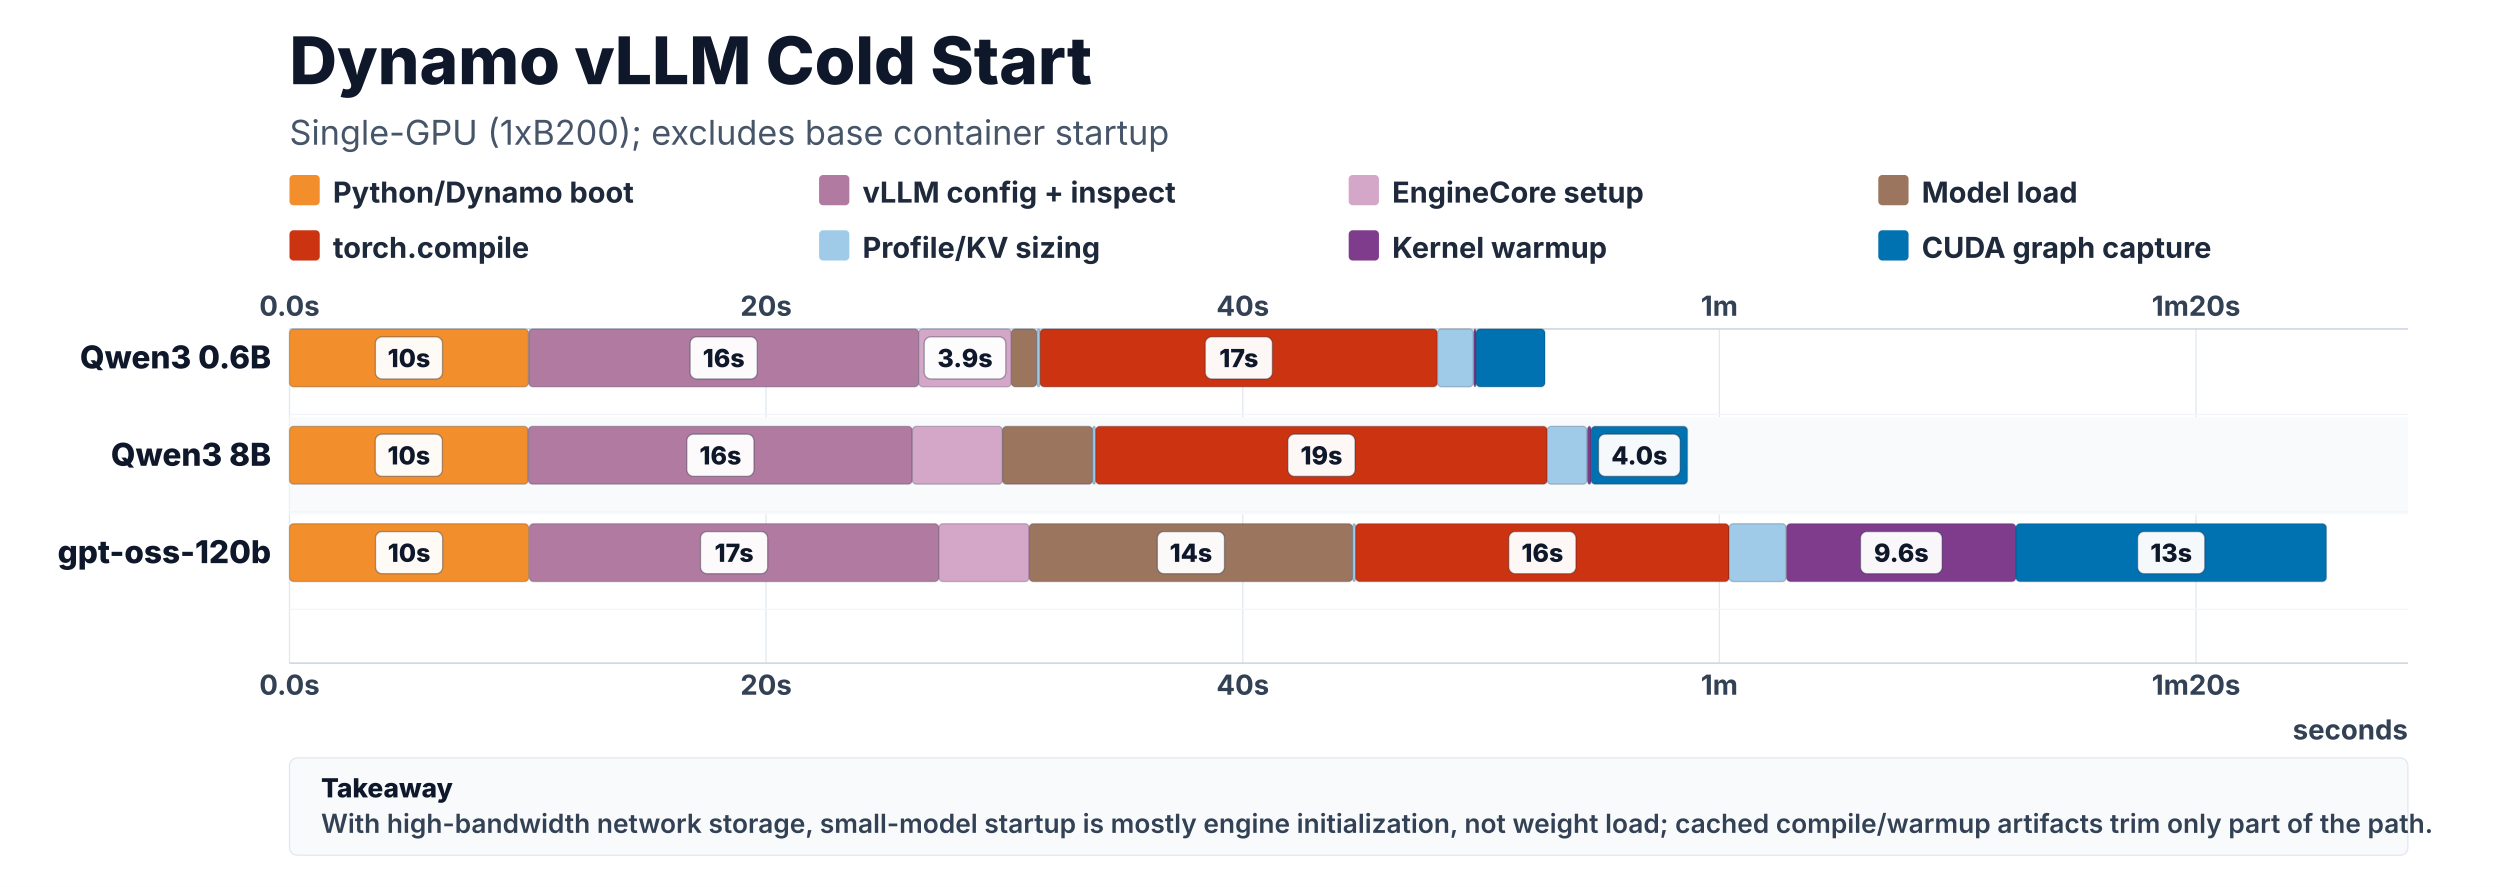
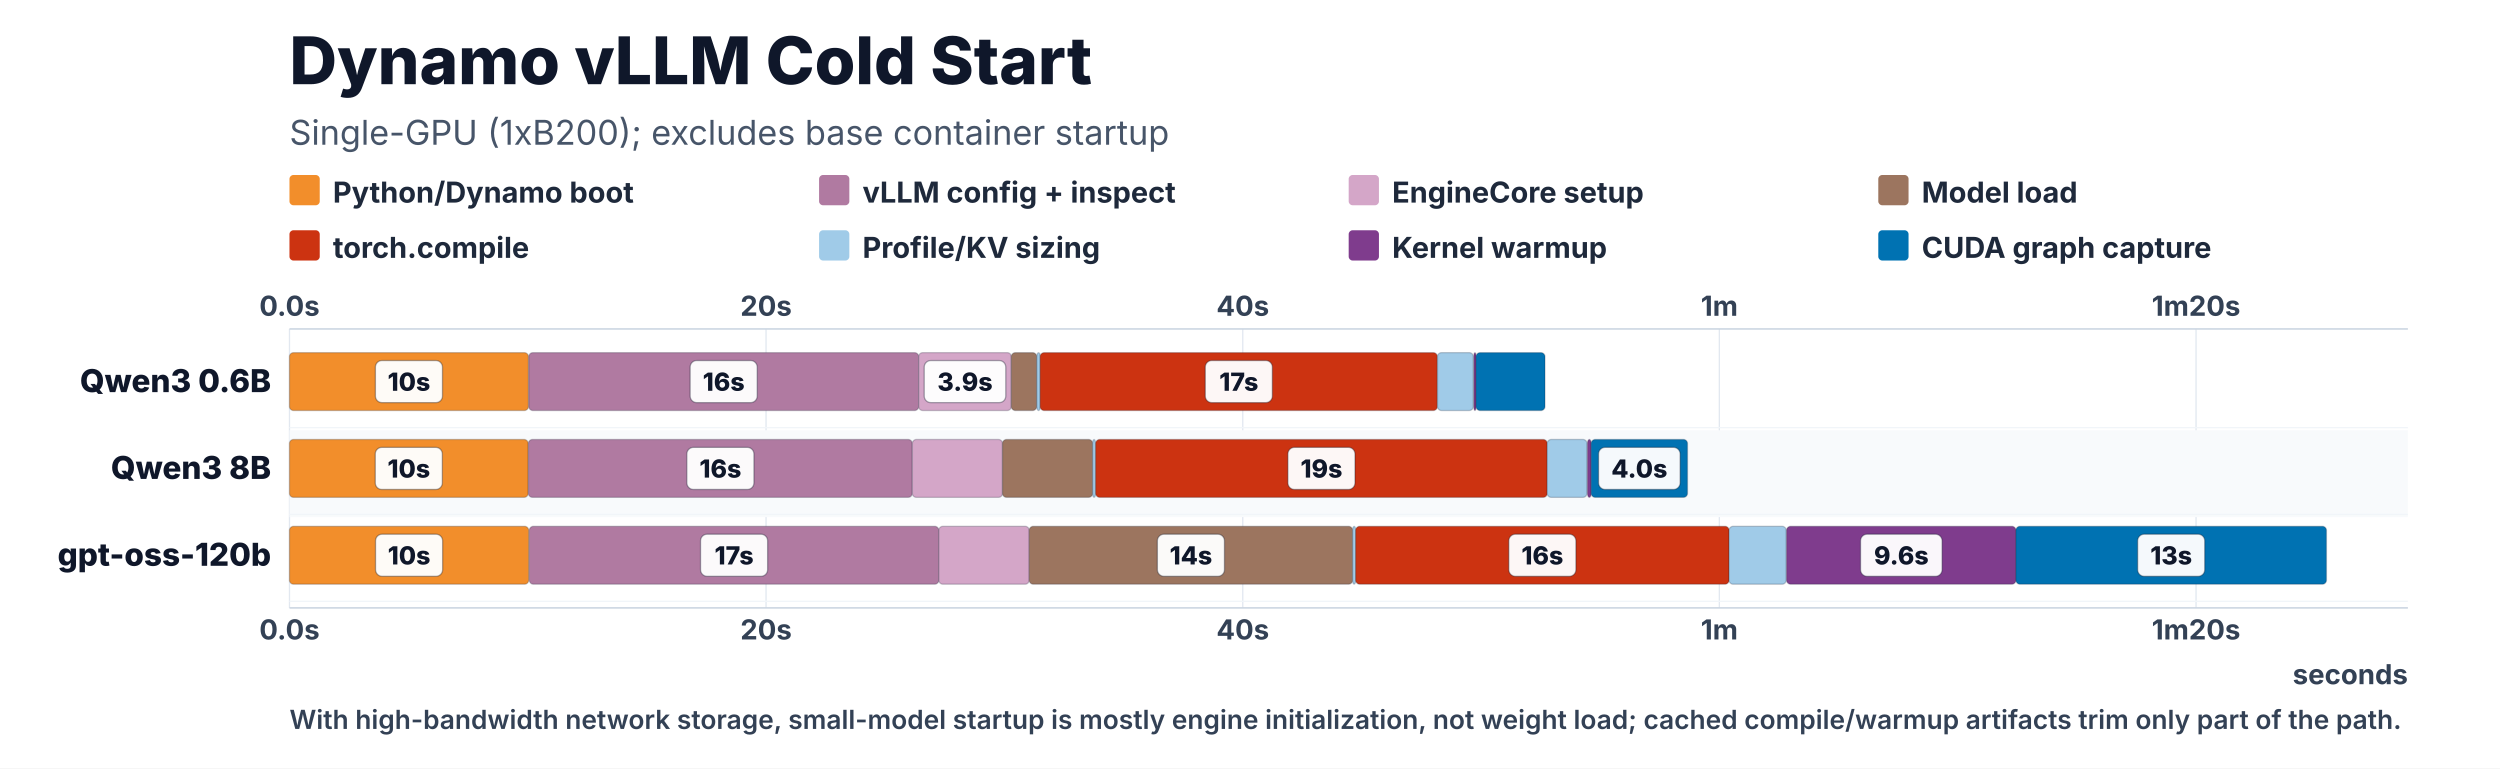
- <svg xmlns="http://www.w3.org/2000/svg" width="1900" height="674" viewBox="0 0 1900 674" role="img" aria-label="Dynamo vLLM cold start serial critical path Gantt chart">
-   <rect width="1900" height="674" fill="#FFFFFF" />
+ <svg xmlns="http://www.w3.org/2000/svg" width="1900" height="584" viewBox="0 0 1900 584" role="img" aria-label="Dynamo vLLM cold start serial critical path Gantt chart">
+   <rect width="1900" height="584" fill="#FFFFFF" />
  <style>
  text { font-family: Inter, Arial, Helvetica, sans-serif; letter-spacing: 0; fill: #0F172A; }
  .title { font-size: 50px; font-weight: 800; }
  .subtitle { font-size: 26px; fill: #475569; }
  .axis, .axis-label { font-size: 21px; font-weight: 700; fill: #334155; }
  .model, .model-label { font-size: 24px; font-weight: 800; fill: #0F172A; }
  .lane-label { font-size: 20px; font-weight: 700; fill: #475569; }
  .legend, .legend-label { font-size: 22px; font-weight: 700; fill: #1E293B; }
  .bar-label { font-size: 19px; font-weight: 800; fill: #0F172A; }
</style>
  <text x="220" y="64" class="title">Dynamo vLLM Cold Start</text>
  <text x="220" y="110" class="subtitle">Single-GPU (1xB200); excludes base container startup</text>
  <rect x="220" y="133" width="23" height="23" rx="3" fill="#F28E2B" />
  <text x="253" y="154" class="legend">Python/Dynamo boot</text>
  <rect x="622.5" y="133" width="23" height="23" rx="3" fill="#B07AA1" />
  <text x="655.5" y="154" class="legend">vLLM config + inspect</text>
  <rect x="1025" y="133" width="23" height="23" rx="3" fill="#D4A6C8" />
  <text x="1058" y="154" class="legend">EngineCore setup</text>
  <rect x="1427.5" y="133" width="23" height="23" rx="3" fill="#9C755F" />
  <text x="1460.5" y="154" class="legend">Model load</text>
  <rect x="220" y="175" width="23" height="23" rx="3" fill="#CC3311" />
  <text x="253" y="196" class="legend">torch.compile</text>
  <rect x="622.5" y="175" width="23" height="23" rx="3" fill="#A0CBE8" />
  <text x="655.5" y="196" class="legend">Profile/KV sizing</text>
  <rect x="1025" y="175" width="23" height="23" rx="3" fill="#7F3C8D" />
  <text x="1058" y="196" class="legend">Kernel warmup</text>
  <rect x="1427.5" y="175" width="23" height="23" rx="3" fill="#0072B2" />
  <text x="1460.5" y="196" class="legend">CUDA graph capture</text>
-   <line x1="220.0" y1="250" x2="220.0" y2="504" stroke="#E2E8F0" stroke-width="1" />
+   <line x1="220.0" y1="250" x2="220.0" y2="462" stroke="#E2E8F0" stroke-width="1" />
  <text x="220.0" y="240" class="axis" text-anchor="middle">0.0s</text>
-   <text x="220.0" y="528" class="axis" text-anchor="middle">0.0s</text>
-   <line x1="582.2" y1="250" x2="582.2" y2="504" stroke="#E2E8F0" stroke-width="1" />
+   <text x="220.0" y="486" class="axis" text-anchor="middle">0.0s</text>
+   <line x1="582.2" y1="250" x2="582.2" y2="462" stroke="#E2E8F0" stroke-width="1" />
  <text x="582.2" y="240" class="axis" text-anchor="middle">20s</text>
-   <text x="582.2" y="528" class="axis" text-anchor="middle">20s</text>
-   <line x1="944.5" y1="250" x2="944.5" y2="504" stroke="#E2E8F0" stroke-width="1" />
+   <text x="582.2" y="486" class="axis" text-anchor="middle">20s</text>
+   <line x1="944.5" y1="250" x2="944.5" y2="462" stroke="#E2E8F0" stroke-width="1" />
  <text x="944.5" y="240" class="axis" text-anchor="middle">40s</text>
-   <text x="944.5" y="528" class="axis" text-anchor="middle">40s</text>
-   <line x1="1306.7" y1="250" x2="1306.7" y2="504" stroke="#E2E8F0" stroke-width="1" />
+   <text x="944.5" y="486" class="axis" text-anchor="middle">40s</text>
+   <line x1="1306.7" y1="250" x2="1306.7" y2="462" stroke="#E2E8F0" stroke-width="1" />
  <text x="1306.7" y="240" class="axis" text-anchor="middle">1m</text>
-   <text x="1306.7" y="528" class="axis" text-anchor="middle">1m</text>
-   <line x1="1669.0" y1="250" x2="1669.0" y2="504" stroke="#E2E8F0" stroke-width="1" />
+   <text x="1306.7" y="486" class="axis" text-anchor="middle">1m</text>
+   <line x1="1669.0" y1="250" x2="1669.0" y2="462" stroke="#E2E8F0" stroke-width="1" />
  <text x="1669.0" y="240" class="axis" text-anchor="middle">1m20s</text>
-   <text x="1669.0" y="528" class="axis" text-anchor="middle">1m20s</text>
+   <text x="1669.0" y="486" class="axis" text-anchor="middle">1m20s</text>
  <line x1="220" y1="250" x2="1830" y2="250" stroke="#CBD5E1" stroke-width="1.2" />
-   <line x1="220" y1="504" x2="1830" y2="504" stroke="#CBD5E1" stroke-width="1.2" />
-   <text x="1830" y="562" class="axis" text-anchor="end">seconds</text>
-   <line x1="220" y1="315" x2="1830" y2="315" stroke="#F1F5F9" stroke-width="1" />
-   <text x="206" y="280" class="model" text-anchor="end">Qwen3 0.6B</text>
-   <rect x="220.0" y="250" width="181.6" height="44" rx="3" fill="#F28E2B" stroke="#0f172a" stroke-opacity="0.22" stroke-width="1">
+   <line x1="220" y1="462" x2="1830" y2="462" stroke="#CBD5E1" stroke-width="1.2" />
+   <text x="1830" y="520" class="axis" text-anchor="end">seconds</text>
+   <line x1="220" y1="325" x2="1830" y2="325" stroke="#F1F5F9" stroke-width="1" />
+   <text x="206" y="298" class="model" text-anchor="end">Qwen3 0.6B</text>
+   <rect x="220.0" y="268" width="181.6" height="44" rx="3" fill="#F28E2B" stroke="#0f172a" stroke-opacity="0.22" stroke-width="1">
</rect>
-   <rect x="285.3" y="256.0" width="51.0" height="32" rx="5" fill="#FFFFFF" fill-opacity="0.96" stroke="#0F172A" stroke-opacity="0.35" />
-   <text x="310.8" y="279.0" class="bar-label" text-anchor="middle">10s</text>
-   <rect x="401.9" y="250" width="296.3" height="44" rx="3" fill="#B07AA1" stroke="#0f172a" stroke-opacity="0.22" stroke-width="1">
+   <rect x="285.3" y="274.0" width="51.0" height="32" rx="5" fill="#FFFFFF" fill-opacity="0.96" stroke="#0F172A" stroke-opacity="0.35" />
+   <text x="310.8" y="297.0" class="bar-label" text-anchor="middle">10s</text>
+   <rect x="401.9" y="268" width="296.3" height="44" rx="3" fill="#B07AA1" stroke="#0f172a" stroke-opacity="0.22" stroke-width="1">
</rect>
-   <rect x="524.5" y="256.0" width="51.0" height="32" rx="5" fill="#FFFFFF" fill-opacity="0.96" stroke="#0F172A" stroke-opacity="0.35" />
-   <text x="550.0" y="279.0" class="bar-label" text-anchor="middle">16s</text>
-   <rect x="698.2" y="250" width="70.4" height="44" rx="3" fill="#D4A6C8" stroke="#0f172a" stroke-opacity="0.22" stroke-width="1">
+   <rect x="524.5" y="274.0" width="51.0" height="32" rx="5" fill="#FFFFFF" fill-opacity="0.96" stroke="#0F172A" stroke-opacity="0.35" />
+   <text x="550.0" y="297.0" class="bar-label" text-anchor="middle">16s</text>
+   <rect x="698.2" y="268" width="70.4" height="44" rx="3" fill="#D4A6C8" stroke="#0f172a" stroke-opacity="0.22" stroke-width="1">
</rect>
-   <rect x="702.4" y="256.0" width="62.0" height="32" rx="5" fill="#FFFFFF" fill-opacity="0.96" stroke="#0F172A" stroke-opacity="0.35" />
-   <text x="733.4" y="279.0" class="bar-label" text-anchor="middle">3.9s</text>
-   <rect x="768.6" y="250" width="19.3" height="44" rx="3" fill="#9C755F" stroke="#0f172a" stroke-opacity="0.22" stroke-width="1">
+   <rect x="702.4" y="274.0" width="62.0" height="32" rx="5" fill="#FFFFFF" fill-opacity="0.96" stroke="#0F172A" stroke-opacity="0.35" />
+   <text x="733.4" y="297.0" class="bar-label" text-anchor="middle">3.9s</text>
+   <rect x="768.6" y="268" width="19.3" height="44" rx="3" fill="#9C755F" stroke="#0f172a" stroke-opacity="0.22" stroke-width="1">
</rect>
-   <rect x="788.0" y="250" width="2.6" height="44" rx="3" fill="#A0CBE8" stroke="#0f172a" stroke-opacity="0.22" stroke-width="1">
+   <rect x="788.0" y="268" width="2.6" height="44" rx="3" fill="#A0CBE8" stroke="#0f172a" stroke-opacity="0.22" stroke-width="1">
</rect>
-   <rect x="790.5" y="250" width="301.9" height="44" rx="3" fill="#CC3311" stroke="#0f172a" stroke-opacity="0.22" stroke-width="1">
+   <rect x="790.5" y="268" width="301.9" height="44" rx="3" fill="#CC3311" stroke="#0f172a" stroke-opacity="0.22" stroke-width="1">
</rect>
-   <rect x="916.0" y="256.0" width="51.0" height="32" rx="5" fill="#FFFFFF" fill-opacity="0.96" stroke="#0F172A" stroke-opacity="0.35" />
-   <text x="941.5" y="279.0" class="bar-label" text-anchor="middle">17s</text>
-   <rect x="1092.5" y="250" width="27.2" height="44" rx="3" fill="#A0CBE8" stroke="#0f172a" stroke-opacity="0.22" stroke-width="1">
+   <rect x="916.0" y="274.0" width="51.0" height="32" rx="5" fill="#FFFFFF" fill-opacity="0.96" stroke="#0F172A" stroke-opacity="0.35" />
+   <text x="941.5" y="297.0" class="bar-label" text-anchor="middle">17s</text>
+   <rect x="1092.5" y="268" width="27.2" height="44" rx="3" fill="#A0CBE8" stroke="#0f172a" stroke-opacity="0.22" stroke-width="1">
</rect>
-   <rect x="1120.1" y="250" width="1.7" height="44" rx="3" fill="#7F3C8D" stroke="#0f172a" stroke-opacity="0.22" stroke-width="1">
+   <rect x="1120.1" y="268" width="1.7" height="44" rx="3" fill="#7F3C8D" stroke="#0f172a" stroke-opacity="0.22" stroke-width="1">
</rect>
-   <rect x="1121.8" y="250" width="52.4" height="44" rx="3" fill="#0072B2" stroke="#0f172a" stroke-opacity="0.22" stroke-width="1">
+   <rect x="1121.8" y="268" width="52.4" height="44" rx="3" fill="#0072B2" stroke="#0f172a" stroke-opacity="0.22" stroke-width="1">
</rect>
-   <rect x="220" y="317" width="1610" height="74" fill="#F8FAFC" />
-   <line x1="220" y1="389" x2="1830" y2="389" stroke="#F1F5F9" stroke-width="1" />
-   <text x="206" y="354" class="model" text-anchor="end">Qwen3 8B</text>
-   <rect x="220.0" y="324" width="181.4" height="44" rx="3" fill="#F28E2B" stroke="#0f172a" stroke-opacity="0.22" stroke-width="1">
+   <rect x="220" y="327" width="1610" height="66" fill="#F8FAFC" />
+   <line x1="220" y1="391" x2="1830" y2="391" stroke="#F1F5F9" stroke-width="1" />
+   <text x="206" y="364" class="model" text-anchor="end">Qwen3 8B</text>
+   <rect x="220.0" y="334" width="181.4" height="44" rx="3" fill="#F28E2B" stroke="#0f172a" stroke-opacity="0.22" stroke-width="1">
</rect>
-   <rect x="285.2" y="330.0" width="51.0" height="32" rx="5" fill="#FFFFFF" fill-opacity="0.96" stroke="#0F172A" stroke-opacity="0.35" />
-   <text x="310.7" y="353.0" class="bar-label" text-anchor="middle">10s</text>
-   <rect x="401.6" y="324" width="291.7" height="44" rx="3" fill="#B07AA1" stroke="#0f172a" stroke-opacity="0.22" stroke-width="1">
+   <rect x="285.2" y="340.0" width="51.0" height="32" rx="5" fill="#FFFFFF" fill-opacity="0.96" stroke="#0F172A" stroke-opacity="0.35" />
+   <text x="310.7" y="363.0" class="bar-label" text-anchor="middle">10s</text>
+   <rect x="401.6" y="334" width="291.7" height="44" rx="3" fill="#B07AA1" stroke="#0f172a" stroke-opacity="0.22" stroke-width="1">
</rect>
-   <rect x="522.0" y="330.0" width="51.0" height="32" rx="5" fill="#FFFFFF" fill-opacity="0.96" stroke="#0F172A" stroke-opacity="0.35" />
-   <text x="547.5" y="353.0" class="bar-label" text-anchor="middle">16s</text>
-   <rect x="693.4" y="324" width="68.5" height="44" rx="3" fill="#D4A6C8" stroke="#0f172a" stroke-opacity="0.22" stroke-width="1">
+   <rect x="522.0" y="340.0" width="51.0" height="32" rx="5" fill="#FFFFFF" fill-opacity="0.96" stroke="#0F172A" stroke-opacity="0.35" />
+   <text x="547.5" y="363.0" class="bar-label" text-anchor="middle">16s</text>
+   <rect x="693.4" y="334" width="68.5" height="44" rx="3" fill="#D4A6C8" stroke="#0f172a" stroke-opacity="0.22" stroke-width="1">
</rect>
-   <rect x="761.9" y="324" width="68.5" height="44" rx="3" fill="#9C755F" stroke="#0f172a" stroke-opacity="0.22" stroke-width="1">
+   <rect x="761.9" y="334" width="68.5" height="44" rx="3" fill="#9C755F" stroke="#0f172a" stroke-opacity="0.22" stroke-width="1">
</rect>
-   <rect x="830.4" y="324" width="2.2" height="44" rx="3" fill="#A0CBE8" stroke="#0f172a" stroke-opacity="0.22" stroke-width="1">
+   <rect x="830.4" y="334" width="2.2" height="44" rx="3" fill="#A0CBE8" stroke="#0f172a" stroke-opacity="0.22" stroke-width="1">
</rect>
-   <rect x="832.7" y="324" width="343.2" height="44" rx="3" fill="#CC3311" stroke="#0f172a" stroke-opacity="0.22" stroke-width="1">
+   <rect x="832.7" y="334" width="343.2" height="44" rx="3" fill="#CC3311" stroke="#0f172a" stroke-opacity="0.22" stroke-width="1">
</rect>
-   <rect x="978.8" y="330.0" width="51.0" height="32" rx="5" fill="#FFFFFF" fill-opacity="0.96" stroke="#0F172A" stroke-opacity="0.35" />
-   <text x="1004.3" y="353.0" class="bar-label" text-anchor="middle">19s</text>
-   <rect x="1175.9" y="324" width="30.2" height="44" rx="3" fill="#A0CBE8" stroke="#0f172a" stroke-opacity="0.22" stroke-width="1">
+   <rect x="978.8" y="340.0" width="51.0" height="32" rx="5" fill="#FFFFFF" fill-opacity="0.96" stroke="#0F172A" stroke-opacity="0.35" />
+   <text x="1004.3" y="363.0" class="bar-label" text-anchor="middle">19s</text>
+   <rect x="1175.9" y="334" width="30.2" height="44" rx="3" fill="#A0CBE8" stroke="#0f172a" stroke-opacity="0.22" stroke-width="1">
</rect>
-   <rect x="1206.5" y="324" width="2.8" height="44" rx="3" fill="#7F3C8D" stroke="#0f172a" stroke-opacity="0.22" stroke-width="1">
+   <rect x="1206.5" y="334" width="2.8" height="44" rx="3" fill="#7F3C8D" stroke="#0f172a" stroke-opacity="0.22" stroke-width="1">
</rect>
-   <rect x="1209.3" y="324" width="73.2" height="44" rx="3" fill="#0072B2" stroke="#0f172a" stroke-opacity="0.22" stroke-width="1">
+   <rect x="1209.3" y="334" width="73.2" height="44" rx="3" fill="#0072B2" stroke="#0f172a" stroke-opacity="0.22" stroke-width="1">
</rect>
-   <rect x="1214.9" y="330.0" width="62.0" height="32" rx="5" fill="#FFFFFF" fill-opacity="0.96" stroke="#0F172A" stroke-opacity="0.35" />
-   <text x="1245.9" y="353.0" class="bar-label" text-anchor="middle">4.0s</text>
-   <line x1="220" y1="463" x2="1830" y2="463" stroke="#F1F5F9" stroke-width="1" />
-   <text x="206" y="428" class="model" text-anchor="end">gpt-oss-120b</text>
-   <rect x="220.0" y="398" width="181.8" height="44" rx="3" fill="#F28E2B" stroke="#0f172a" stroke-opacity="0.22" stroke-width="1">
+   <rect x="1214.9" y="340.0" width="62.0" height="32" rx="5" fill="#FFFFFF" fill-opacity="0.96" stroke="#0F172A" stroke-opacity="0.35" />
+   <text x="1245.9" y="363.0" class="bar-label" text-anchor="middle">4.0s</text>
+   <line x1="220" y1="457" x2="1830" y2="457" stroke="#F1F5F9" stroke-width="1" />
+   <text x="206" y="430" class="model" text-anchor="end">gpt-oss-120b</text>
+   <rect x="220.0" y="400" width="181.8" height="44" rx="3" fill="#F28E2B" stroke="#0f172a" stroke-opacity="0.22" stroke-width="1">
</rect>
-   <rect x="285.4" y="404.0" width="51.0" height="32" rx="5" fill="#FFFFFF" fill-opacity="0.96" stroke="#0F172A" stroke-opacity="0.35" />
-   <text x="310.9" y="427.0" class="bar-label" text-anchor="middle">10s</text>
-   <rect x="402.3" y="398" width="311.2" height="44" rx="3" fill="#B07AA1" stroke="#0f172a" stroke-opacity="0.22" stroke-width="1">
+   <rect x="285.4" y="406.0" width="51.0" height="32" rx="5" fill="#FFFFFF" fill-opacity="0.96" stroke="#0F172A" stroke-opacity="0.35" />
+   <text x="310.9" y="429.0" class="bar-label" text-anchor="middle">10s</text>
+   <rect x="402.3" y="400" width="311.2" height="44" rx="3" fill="#B07AA1" stroke="#0f172a" stroke-opacity="0.22" stroke-width="1">
</rect>
-   <rect x="532.4" y="404.0" width="51.0" height="32" rx="5" fill="#FFFFFF" fill-opacity="0.96" stroke="#0F172A" stroke-opacity="0.35" />
-   <text x="557.9" y="427.0" class="bar-label" text-anchor="middle">17s</text>
-   <rect x="713.5" y="398" width="68.7" height="44" rx="3" fill="#D4A6C8" stroke="#0f172a" stroke-opacity="0.22" stroke-width="1">
+   <rect x="532.4" y="406.0" width="51.0" height="32" rx="5" fill="#FFFFFF" fill-opacity="0.96" stroke="#0F172A" stroke-opacity="0.35" />
+   <text x="557.9" y="429.0" class="bar-label" text-anchor="middle">17s</text>
+   <rect x="713.5" y="400" width="68.7" height="44" rx="3" fill="#D4A6C8" stroke="#0f172a" stroke-opacity="0.22" stroke-width="1">
</rect>
-   <rect x="782.2" y="398" width="245.8" height="44" rx="3" fill="#9C755F" stroke="#0f172a" stroke-opacity="0.22" stroke-width="1">
+   <rect x="782.2" y="400" width="245.8" height="44" rx="3" fill="#9C755F" stroke="#0f172a" stroke-opacity="0.22" stroke-width="1">
</rect>
-   <rect x="879.6" y="404.0" width="51.0" height="32" rx="5" fill="#FFFFFF" fill-opacity="0.96" stroke="#0F172A" stroke-opacity="0.35" />
-   <text x="905.1" y="427.0" class="bar-label" text-anchor="middle">14s</text>
-   <rect x="1028.0" y="398" width="2.3" height="44" rx="3" fill="#A0CBE8" stroke="#0f172a" stroke-opacity="0.22" stroke-width="1">
+   <rect x="879.6" y="406.0" width="51.0" height="32" rx="5" fill="#FFFFFF" fill-opacity="0.96" stroke="#0F172A" stroke-opacity="0.35" />
+   <text x="905.1" y="429.0" class="bar-label" text-anchor="middle">14s</text>
+   <rect x="1028.0" y="400" width="2.3" height="44" rx="3" fill="#A0CBE8" stroke="#0f172a" stroke-opacity="0.22" stroke-width="1">
</rect>
-   <rect x="1030.3" y="398" width="283.8" height="44" rx="3" fill="#CC3311" stroke="#0f172a" stroke-opacity="0.22" stroke-width="1">
+   <rect x="1030.3" y="400" width="283.8" height="44" rx="3" fill="#CC3311" stroke="#0f172a" stroke-opacity="0.22" stroke-width="1">
</rect>
-   <rect x="1146.7" y="404.0" width="51.0" height="32" rx="5" fill="#FFFFFF" fill-opacity="0.96" stroke="#0F172A" stroke-opacity="0.35" />
-   <text x="1172.2" y="427.0" class="bar-label" text-anchor="middle">16s</text>
-   <rect x="1314.1" y="398" width="43.4" height="44" rx="3" fill="#A0CBE8" stroke="#0f172a" stroke-opacity="0.22" stroke-width="1">
+   <rect x="1146.7" y="406.0" width="51.0" height="32" rx="5" fill="#FFFFFF" fill-opacity="0.96" stroke="#0F172A" stroke-opacity="0.35" />
+   <text x="1172.2" y="429.0" class="bar-label" text-anchor="middle">16s</text>
+   <rect x="1314.1" y="400" width="43.4" height="44" rx="3" fill="#A0CBE8" stroke="#0f172a" stroke-opacity="0.22" stroke-width="1">
</rect>
-   <rect x="1357.8" y="398" width="174.3" height="44" rx="3" fill="#7F3C8D" stroke="#0f172a" stroke-opacity="0.22" stroke-width="1">
+   <rect x="1357.8" y="400" width="174.3" height="44" rx="3" fill="#7F3C8D" stroke="#0f172a" stroke-opacity="0.22" stroke-width="1">
</rect>
-   <rect x="1414.0" y="404.0" width="62.0" height="32" rx="5" fill="#FFFFFF" fill-opacity="0.96" stroke="#0F172A" stroke-opacity="0.35" />
-   <text x="1445.0" y="427.0" class="bar-label" text-anchor="middle">9.6s</text>
-   <rect x="1532.1" y="398" width="236.0" height="44" rx="3" fill="#0072B2" stroke="#0f172a" stroke-opacity="0.22" stroke-width="1">
+   <rect x="1414.0" y="406.0" width="62.0" height="32" rx="5" fill="#FFFFFF" fill-opacity="0.96" stroke="#0F172A" stroke-opacity="0.35" />
+   <text x="1445.0" y="429.0" class="bar-label" text-anchor="middle">9.6s</text>
+   <rect x="1532.1" y="400" width="236.0" height="44" rx="3" fill="#0072B2" stroke="#0f172a" stroke-opacity="0.22" stroke-width="1">
</rect>
-   <rect x="1624.6" y="404.0" width="51.0" height="32" rx="5" fill="#FFFFFF" fill-opacity="0.96" stroke="#0F172A" stroke-opacity="0.35" />
-   <text x="1650.1" y="427.0" class="bar-label" text-anchor="middle">13s</text>
-   <rect x="220" y="576" width="1610" height="74" rx="6" fill="#F8FAFC" stroke="#E2E8F0" />
-   <text x="244" y="606" style="font-size:20px;font-weight:800;fill:#0F172A">Takeaway</text>
-   <text x="244" y="633" style="font-size:20px;font-weight:600;fill:#334155">With high-bandwidth network storage, small-model startup is mostly engine initialization, not weight load; cached compile/warmup artifacts trim only part of the path.</text>
+   <rect x="1624.6" y="406.0" width="51.0" height="32" rx="5" fill="#FFFFFF" fill-opacity="0.96" stroke="#0F172A" stroke-opacity="0.35" />
+   <text x="1650.1" y="429.0" class="bar-label" text-anchor="middle">13s</text>
+   <text x="220" y="554" style="font-size:20px;font-weight:600;fill:#334155">With high-bandwidth network storage, small-model startup is mostly engine initialization, not weight load; cached compile/warmup artifacts trim only part of the path.</text>
</svg>
